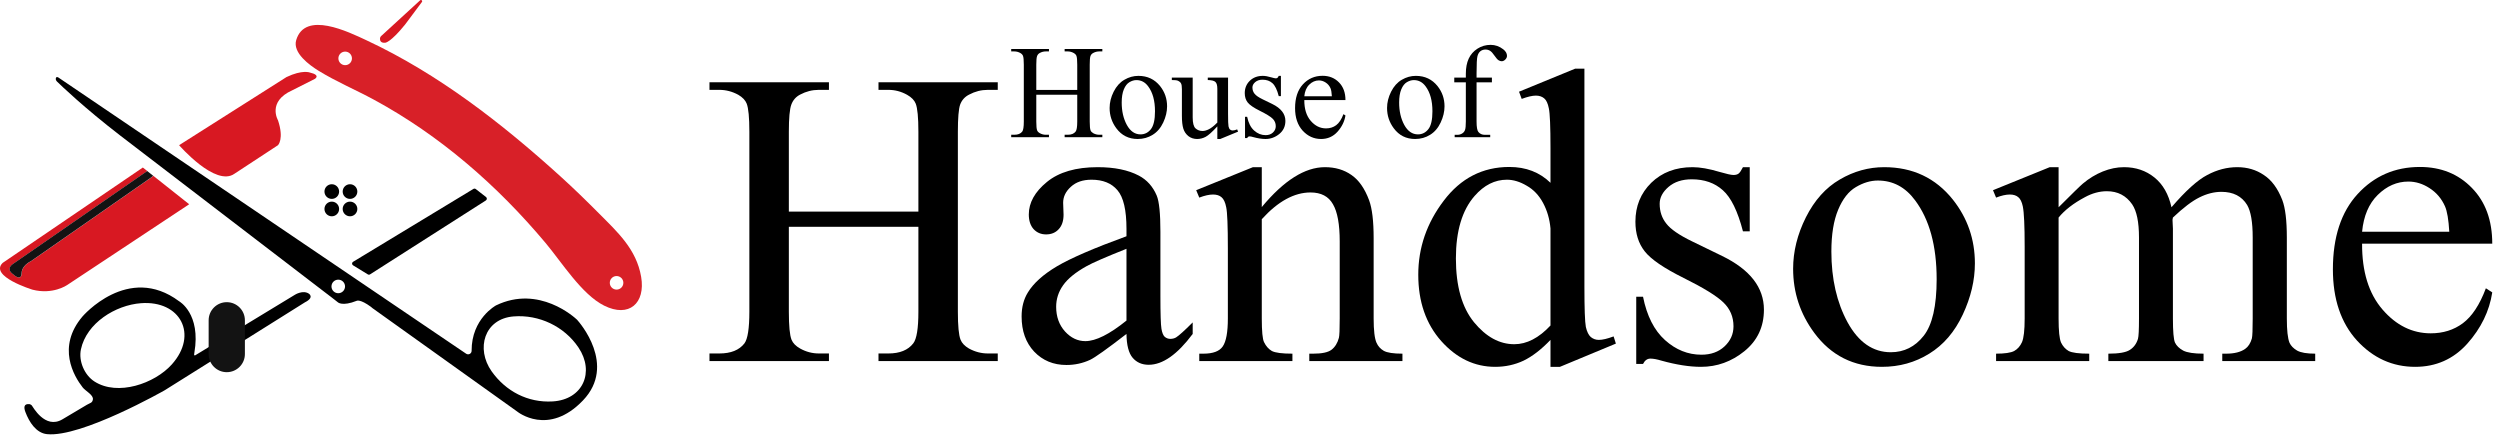
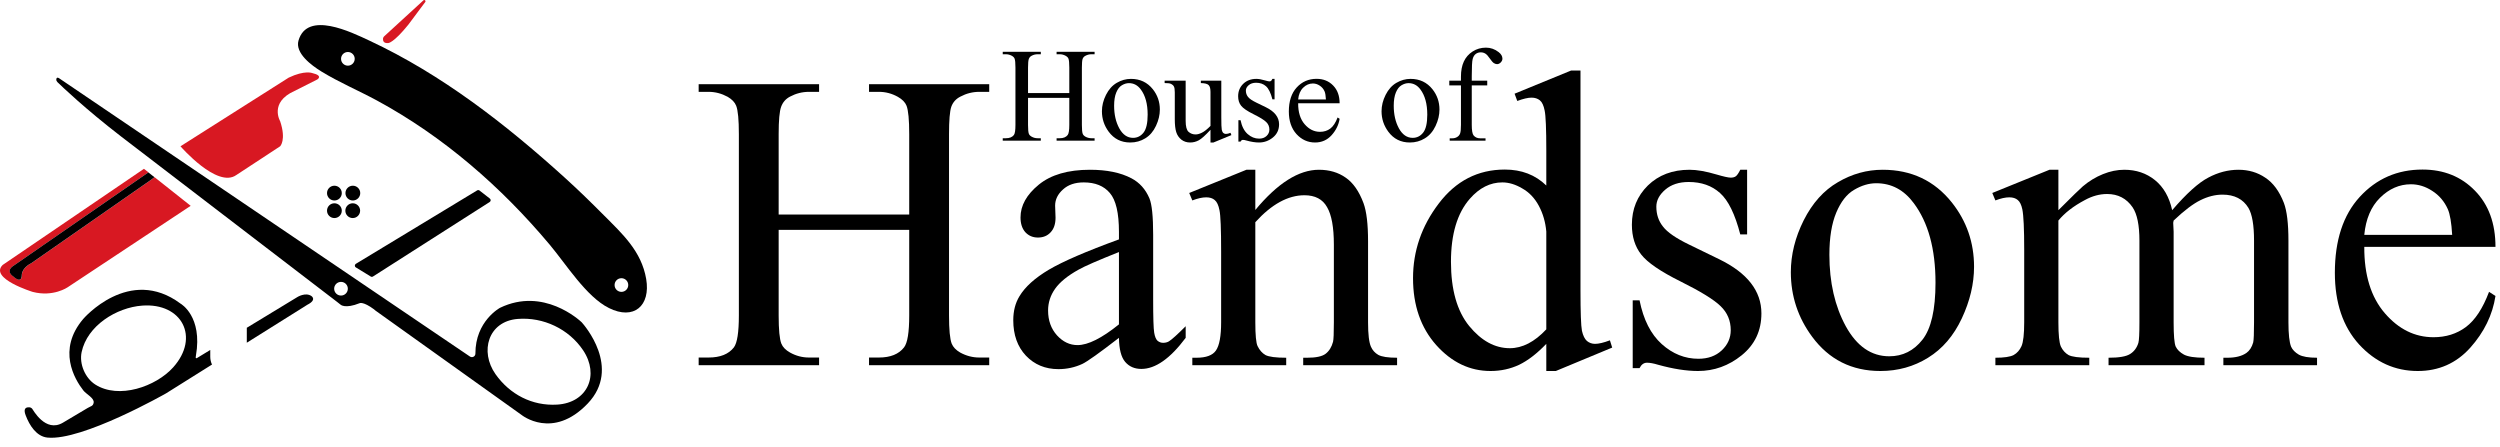
- <svg xmlns="http://www.w3.org/2000/svg" width="312" height="55" viewBox="0 0 312 55" fill="none">
-   <path d="M23.61 25.491L8.374 35.577C8.374 35.577 6.593 36.812 4.054 36.151C4.054 36.151 -1.377 34.484 0.333 32.809L17.826 20.906L18.383 21.348L1.652 32.928C1.652 32.928 0.612 33.528 1.688 34.263C1.688 34.263 2.681 35.221 2.708 34.066C2.708 34.066 2.669 33.199 3.868 32.599L18.763 22.231L19.137 21.946L23.61 25.491Z" fill="#D81822" />
-   <path d="M22.352 18.119C22.352 18.119 26.901 23.373 29.264 21.68L34.695 18.119C34.695 18.119 35.471 17.343 34.695 15.015C34.695 15.015 33.32 12.687 36.459 11.277L39.289 9.848C39.289 9.848 40.079 9.384 38.68 9.055C38.68 9.055 37.746 8.667 35.753 9.619L22.352 18.119Z" fill="#D81822" />
-   <path d="M47.579 4.487C47.483 4.575 47.426 4.698 47.422 4.828C47.416 5.064 47.509 5.389 48.085 5.332C48.085 5.332 48.734 5.318 50.562 3.054L52.656 0.248C52.768 0.098 52.566 -0.084 52.428 0.042L47.579 4.487Z" fill="#D81822" />
-   <path d="M80.015 34.547C79.426 31.099 77.07 28.966 74.747 26.629C73.166 25.039 71.571 23.485 69.906 21.977C62.646 15.405 54.705 9.216 45.74 5.03C43.492 3.981 38.066 1.303 36.965 5.008C36.496 6.589 38.611 8.126 39.783 8.846C41.988 10.201 44.411 11.22 46.675 12.447C54.91 16.91 62.065 23.14 68.085 30.32C70.106 32.73 72.597 36.739 75.387 38.137C78.501 39.697 80.579 37.85 80.015 34.547ZM43.076 8.133C42.609 8.133 42.23 7.754 42.23 7.286C42.23 6.818 42.609 6.44 43.076 6.44C43.544 6.44 43.923 6.818 43.923 7.286C43.923 7.754 43.544 8.133 43.076 8.133ZM76.948 36.143C76.48 36.143 76.102 35.763 76.102 35.296C76.102 34.828 76.48 34.449 76.948 34.449C77.415 34.449 77.795 34.828 77.795 35.296C77.795 35.763 77.415 36.143 76.948 36.143Z" fill="#D82028" />
-   <path d="M72.035 39.924C72.028 39.916 72.02 39.908 72.013 39.9C71.754 39.654 67.277 35.511 61.903 38.113C61.903 38.113 58.841 39.752 58.857 43.783C58.859 44.133 58.466 44.34 58.176 44.144L7.309 9.688C7.309 9.688 7.019 9.479 6.968 9.78C6.968 9.78 6.963 9.799 6.961 9.835C6.956 9.956 7.006 10.073 7.092 10.157C7.651 10.703 10.498 13.438 14.962 16.882L41.695 37.355L42.165 37.725C42.165 37.725 42.705 38.266 44.528 37.537C44.528 37.537 44.95 37.306 46.292 38.293C46.359 38.342 46.416 38.407 46.484 38.456L64.565 51.374C64.565 51.374 68.427 54.512 72.765 49.963C76.985 45.537 72.294 40.211 72.035 39.924ZM42.214 36.594C41.747 36.594 41.368 36.215 41.368 35.748C41.368 35.28 41.747 34.901 42.214 34.901C42.682 34.901 43.061 35.28 43.061 35.748C43.061 36.215 42.682 36.594 42.214 36.594ZM68.98 50.097C65.875 50.285 63.111 48.825 61.351 46.335C59.361 43.517 60.436 39.779 64.098 39.489C67.265 39.238 70.419 40.726 72.192 43.367C74.248 46.429 72.751 49.869 68.98 50.097Z" fill="black" />
-   <path d="M44.06 33.112L45.909 34.245C45.993 34.297 46.099 34.296 46.181 34.243L60.64 25.012C60.789 24.916 60.799 24.701 60.659 24.593L59.376 23.593C59.291 23.528 59.176 23.521 59.085 23.576L44.061 32.674C43.897 32.773 43.896 33.012 44.06 33.112Z" fill="black" />
-   <path d="M38.54 36.645C37.808 36.16 36.82 36.778 36.82 36.778L24.36 44.345C24.344 44.355 24.326 44.359 24.307 44.358C24.256 44.354 24.218 44.308 24.225 44.257L24.256 44.025C25.103 39.132 22.352 37.597 22.352 37.597C15.977 32.836 10.29 39.502 10.29 39.502C7.067 43.3 9.204 46.924 10.322 48.355C10.669 48.8 11.679 49.289 11.594 49.848C11.524 50.299 11.246 50.28 10.853 50.513L7.778 52.339C5.6 53.618 4.079 50.712 3.964 50.593C3.85 50.474 3.692 50.438 3.692 50.438C2.969 50.358 2.951 50.839 3.17 51.42C3.647 52.688 4.513 54.04 5.861 54.181C10.155 54.628 20.553 48.706 20.553 48.706L38.049 37.735C39.295 37.107 38.54 36.645 38.54 36.645ZM21.442 45.481C19.294 47.879 14.684 49.471 11.785 47.609C10.533 46.805 9.789 45.056 10.099 43.599C10.796 40.322 14.405 38.078 17.595 37.839C22.529 37.469 24.774 41.762 21.442 45.481Z" fill="black" />
-   <path d="M19.124 21.942L18.75 22.227L3.856 32.595C2.657 33.195 2.695 34.062 2.695 34.062C2.668 35.217 1.675 34.259 1.675 34.259C0.599 33.524 1.64 32.924 1.64 32.924L18.37 21.344L19.124 21.942Z" fill="#131313" />
-   <path d="M42.322 23.907C42.322 24.413 41.913 24.822 41.407 24.822C40.902 24.822 40.492 24.413 40.492 23.907C40.492 23.402 40.902 22.992 41.407 22.992C41.913 22.992 42.322 23.402 42.322 23.907Z" fill="black" />
-   <path d="M42.322 26.079C42.322 26.585 41.913 26.994 41.407 26.994C40.902 26.994 40.492 26.585 40.492 26.079C40.492 25.574 40.902 25.164 41.407 25.164C41.913 25.164 42.322 25.574 42.322 26.079Z" fill="black" />
-   <path d="M44.596 23.907C44.596 24.413 44.186 24.822 43.681 24.822C43.175 24.822 42.766 24.413 42.766 23.907C42.766 23.402 43.175 22.992 43.681 22.992C44.186 22.992 44.596 23.402 44.596 23.907Z" fill="black" />
-   <path d="M44.596 26.079C44.596 26.585 44.186 26.994 43.681 26.994C43.175 26.994 42.766 26.585 42.766 26.079C42.766 25.574 43.175 25.164 43.681 25.164C44.186 25.164 44.596 25.574 44.596 26.079Z" fill="black" />
-   <path d="M26.039 39.973C26.039 38.724 27.052 37.711 28.301 37.711C29.55 37.711 30.563 38.724 30.563 39.973V44.186C30.563 45.435 29.55 46.448 28.301 46.448C27.052 46.448 26.039 45.435 26.039 44.186V39.973Z" fill="#131313" />
-   <path d="M98.448 26.406H114.615V16.449C114.615 14.669 114.504 13.498 114.281 12.933C114.11 12.505 113.751 12.137 113.203 11.829C112.468 11.419 111.689 11.214 110.868 11.214H109.636V10.264H124.52V11.214H123.289C122.467 11.214 121.689 11.41 120.953 11.804C120.406 12.078 120.03 12.497 119.824 13.061C119.636 13.609 119.542 14.738 119.542 16.449V38.903C119.542 40.665 119.653 41.829 119.876 42.393C120.047 42.821 120.397 43.189 120.928 43.497C121.681 43.907 122.467 44.113 123.289 44.113H124.52V45.062H109.636V44.113H110.868C112.288 44.113 113.323 43.694 113.973 42.855C114.401 42.308 114.615 40.99 114.615 38.903V28.305H98.448V38.903C98.448 40.665 98.559 41.829 98.781 42.393C98.952 42.821 99.312 43.189 99.859 43.497C100.595 43.907 101.373 44.113 102.194 44.113H103.452V45.062H88.542V44.113H89.774C91.211 44.113 92.254 43.694 92.905 42.855C93.315 42.308 93.52 40.99 93.52 38.903V16.449C93.52 14.669 93.409 13.498 93.187 12.933C93.016 12.505 92.665 12.137 92.135 11.829C91.382 11.419 90.595 11.214 89.774 11.214H88.542V10.264H103.452V11.214H102.194C101.373 11.214 100.595 11.41 99.859 11.804C99.329 12.078 98.961 12.497 98.756 13.061C98.55 13.609 98.448 14.738 98.448 16.449V26.406Z" fill="black" />
-   <path d="M140.585 41.675C138.173 43.539 136.659 44.617 136.043 44.908C135.119 45.336 134.135 45.55 133.092 45.55C131.466 45.55 130.123 44.994 129.063 43.882C128.019 42.77 127.497 41.307 127.497 39.493C127.497 38.347 127.754 37.355 128.267 36.517C128.969 35.353 130.183 34.258 131.911 33.232C133.656 32.205 136.548 30.956 140.585 29.485V28.561C140.585 26.218 140.209 24.609 139.456 23.737C138.72 22.864 137.642 22.428 136.222 22.428C135.145 22.428 134.289 22.719 133.656 23.3C133.006 23.882 132.681 24.549 132.681 25.302L132.732 26.791C132.732 27.578 132.527 28.185 132.117 28.613C131.723 29.04 131.201 29.254 130.551 29.254C129.918 29.254 129.396 29.032 128.986 28.587C128.592 28.142 128.395 27.535 128.395 26.765C128.395 25.294 129.148 23.942 130.654 22.71C132.159 21.479 134.272 20.863 136.992 20.863C139.08 20.863 140.79 21.213 142.125 21.915C143.134 22.445 143.878 23.275 144.357 24.404C144.665 25.14 144.819 26.645 144.819 28.921V36.901C144.819 39.143 144.862 40.52 144.948 41.033C145.033 41.529 145.17 41.863 145.358 42.034C145.564 42.205 145.794 42.291 146.051 42.291C146.325 42.291 146.564 42.231 146.77 42.111C147.129 41.889 147.822 41.264 148.848 40.238V41.675C146.932 44.241 145.102 45.524 143.357 45.524C142.518 45.524 141.851 45.233 141.355 44.651C140.859 44.07 140.602 43.078 140.585 41.675ZM140.585 40.007V31.05C138.002 32.077 136.334 32.804 135.581 33.232C134.229 33.985 133.263 34.772 132.681 35.593C132.099 36.414 131.809 37.312 131.809 38.287C131.809 39.519 132.176 40.546 132.912 41.367C133.648 42.171 134.495 42.573 135.453 42.573C136.753 42.573 138.464 41.718 140.585 40.007Z" fill="black" />
-   <path d="M157.471 25.841C160.225 22.522 162.851 20.863 165.349 20.863C166.632 20.863 167.736 21.188 168.66 21.838C169.583 22.471 170.319 23.523 170.866 24.994C171.243 26.021 171.431 27.595 171.431 29.716V39.75C171.431 41.238 171.551 42.248 171.79 42.778C171.979 43.206 172.278 43.539 172.688 43.779C173.116 44.019 173.895 44.138 175.024 44.138V45.062H163.399V44.138H163.886C164.981 44.138 165.743 43.976 166.17 43.651C166.615 43.309 166.923 42.812 167.094 42.162C167.163 41.906 167.197 41.102 167.197 39.75V30.127C167.197 27.988 166.914 26.44 166.35 25.482C165.802 24.507 164.87 24.019 163.553 24.019C161.517 24.019 159.49 25.131 157.471 27.355V39.75C157.471 41.341 157.565 42.325 157.753 42.701C157.993 43.197 158.318 43.565 158.728 43.805C159.156 44.027 160.011 44.138 161.294 44.138V45.062H149.669V44.138H150.183C151.38 44.138 152.184 43.839 152.595 43.24C153.023 42.624 153.237 41.461 153.237 39.75V31.025C153.237 28.202 153.168 26.483 153.031 25.867C152.911 25.251 152.715 24.832 152.441 24.609C152.184 24.387 151.834 24.276 151.389 24.276C150.91 24.276 150.337 24.404 149.669 24.661L149.285 23.737L156.367 20.863H157.471V25.841Z" fill="black" />
-   <path d="M193.501 42.419C192.354 43.617 191.234 44.48 190.139 45.011C189.044 45.524 187.863 45.781 186.597 45.781C184.031 45.781 181.79 44.711 179.874 42.573C177.958 40.417 177 37.654 177 34.284C177 30.914 178.06 27.834 180.182 25.046C182.303 22.24 185.032 20.837 188.368 20.837C190.438 20.837 192.149 21.496 193.501 22.813V18.476C193.501 15.79 193.432 14.139 193.295 13.523C193.176 12.907 192.979 12.488 192.705 12.266C192.431 12.043 192.089 11.932 191.679 11.932C191.234 11.932 190.644 12.069 189.908 12.343L189.574 11.445L196.58 8.57H197.735V35.747C197.735 38.501 197.795 40.186 197.914 40.802C198.051 41.401 198.257 41.82 198.53 42.06C198.821 42.299 199.155 42.419 199.531 42.419C199.993 42.419 200.609 42.273 201.379 41.983L201.661 42.881L194.681 45.781H193.501V42.419ZM193.501 40.623V28.51C193.398 27.347 193.09 26.286 192.577 25.328C192.063 24.37 191.379 23.651 190.524 23.172C189.685 22.676 188.864 22.428 188.06 22.428C186.555 22.428 185.212 23.104 184.031 24.455C182.474 26.235 181.696 28.835 181.696 32.257C181.696 35.712 182.449 38.364 183.954 40.212C185.46 42.042 187.136 42.958 188.984 42.958C190.541 42.958 192.046 42.179 193.501 40.623Z" fill="black" />
-   <path d="M218.367 20.863V28.869H217.52C216.87 26.354 216.032 24.643 215.006 23.737C213.996 22.83 212.704 22.377 211.131 22.377C209.933 22.377 208.966 22.693 208.231 23.326C207.495 23.959 207.127 24.661 207.127 25.43C207.127 26.389 207.401 27.21 207.948 27.894C208.479 28.596 209.557 29.34 211.182 30.127L214.929 31.949C218.401 33.642 220.138 35.875 220.138 38.647C220.138 40.785 219.325 42.513 217.7 43.83C216.092 45.13 214.287 45.781 212.285 45.781C210.848 45.781 209.206 45.524 207.358 45.011C206.794 44.84 206.332 44.754 205.972 44.754C205.579 44.754 205.271 44.977 205.049 45.421H204.202V37.03H205.049C205.528 39.425 206.443 41.23 207.794 42.445C209.146 43.659 210.66 44.267 212.337 44.267C213.517 44.267 214.475 43.924 215.211 43.24C215.964 42.539 216.34 41.7 216.34 40.725C216.34 39.545 215.921 38.553 215.083 37.748C214.261 36.944 212.61 35.926 210.13 34.695C207.649 33.463 206.024 32.351 205.254 31.358C204.484 30.383 204.099 29.151 204.099 27.663C204.099 25.73 204.758 24.113 206.075 22.813C207.41 21.513 209.129 20.863 211.233 20.863C212.157 20.863 213.278 21.059 214.595 21.453C215.467 21.709 216.049 21.838 216.34 21.838C216.614 21.838 216.828 21.778 216.982 21.658C217.135 21.538 217.315 21.273 217.52 20.863H218.367Z" fill="black" />
-   <path d="M235.15 20.863C238.709 20.863 241.566 22.214 243.722 24.917C245.552 27.227 246.467 29.879 246.467 32.873C246.467 34.977 245.963 37.107 244.953 39.262C243.944 41.418 242.55 43.043 240.77 44.138C239.008 45.233 237.041 45.781 234.868 45.781C231.327 45.781 228.512 44.369 226.425 41.546C224.663 39.168 223.782 36.499 223.782 33.54C223.782 31.384 224.312 29.246 225.373 27.124C226.451 24.986 227.862 23.412 229.607 22.402C231.352 21.376 233.2 20.863 235.15 20.863ZM234.355 22.531C233.448 22.531 232.533 22.804 231.609 23.352C230.702 23.882 229.967 24.823 229.402 26.175C228.837 27.526 228.555 29.263 228.555 31.384C228.555 34.806 229.231 37.757 230.583 40.238C231.951 42.718 233.748 43.959 235.972 43.959C237.631 43.959 239 43.274 240.078 41.906C241.155 40.537 241.694 38.185 241.694 34.849C241.694 30.674 240.796 27.389 239 24.994C237.785 23.352 236.237 22.531 234.355 22.531Z" fill="black" />
-   <path d="M256.912 25.867C258.623 24.156 259.632 23.172 259.94 22.916C260.71 22.265 261.54 21.761 262.429 21.401C263.319 21.042 264.2 20.863 265.073 20.863C266.544 20.863 267.81 21.29 268.871 22.146C269.931 23.001 270.641 24.241 271.001 25.867C272.763 23.814 274.251 22.471 275.466 21.838C276.68 21.188 277.929 20.863 279.212 20.863C280.461 20.863 281.565 21.188 282.523 21.838C283.498 22.471 284.268 23.514 284.832 24.969C285.209 25.961 285.397 27.518 285.397 29.639V39.75C285.397 41.221 285.508 42.231 285.731 42.778C285.902 43.154 286.218 43.48 286.68 43.753C287.142 44.01 287.895 44.138 288.938 44.138V45.062H277.339V44.138H277.827C278.836 44.138 279.623 43.941 280.188 43.548C280.581 43.274 280.863 42.838 281.034 42.239C281.103 41.948 281.137 41.119 281.137 39.75V29.639C281.137 27.723 280.906 26.371 280.444 25.584C279.777 24.489 278.708 23.942 277.236 23.942C276.33 23.942 275.414 24.173 274.491 24.635C273.584 25.08 272.48 25.918 271.18 27.15L271.129 27.432L271.18 28.536V39.75C271.18 41.358 271.266 42.359 271.437 42.752C271.625 43.146 271.967 43.48 272.463 43.753C272.959 44.01 273.806 44.138 275.004 44.138V45.062H263.122V44.138C264.422 44.138 265.312 43.984 265.791 43.676C266.287 43.368 266.629 42.907 266.818 42.291C266.903 42 266.946 41.153 266.946 39.75V29.639C266.946 27.723 266.664 26.346 266.099 25.508C265.346 24.413 264.294 23.865 262.943 23.865C262.019 23.865 261.103 24.113 260.197 24.609C258.777 25.362 257.682 26.209 256.912 27.15V39.75C256.912 41.29 257.015 42.291 257.22 42.752C257.442 43.214 257.759 43.565 258.169 43.805C258.597 44.027 259.453 44.138 260.736 44.138V45.062H249.111V44.138C250.188 44.138 250.941 44.027 251.369 43.805C251.797 43.565 252.122 43.197 252.344 42.701C252.566 42.188 252.678 41.204 252.678 39.75V30.768C252.678 28.185 252.601 26.517 252.447 25.764C252.327 25.2 252.139 24.815 251.882 24.609C251.626 24.387 251.275 24.276 250.83 24.276C250.351 24.276 249.778 24.404 249.111 24.661L248.726 23.737L255.808 20.863H256.912V25.867Z" fill="black" />
-   <path d="M294.789 30.409C294.772 33.899 295.619 36.636 297.33 38.621C299.041 40.605 301.051 41.598 303.361 41.598C304.9 41.598 306.235 41.179 307.364 40.34C308.51 39.485 309.468 38.031 310.238 35.978L311.034 36.491C310.674 38.835 309.631 40.973 307.903 42.907C306.175 44.823 304.011 45.781 301.41 45.781C298.587 45.781 296.167 44.686 294.148 42.496C292.146 40.289 291.145 37.329 291.145 33.617C291.145 29.596 292.172 26.465 294.225 24.224C296.295 21.966 298.887 20.837 302 20.837C304.635 20.837 306.799 21.709 308.493 23.454C310.187 25.182 311.034 27.501 311.034 30.409H294.789ZM294.789 28.921H305.67C305.585 27.415 305.405 26.354 305.131 25.738C304.704 24.78 304.062 24.028 303.207 23.48C302.368 22.933 301.487 22.659 300.563 22.659C299.143 22.659 297.869 23.215 296.74 24.327C295.628 25.422 294.978 26.953 294.789 28.921Z" fill="black" />
-   <path d="M129.329 11.221H134.44V8.073C134.44 7.511 134.405 7.14 134.335 6.962C134.281 6.827 134.167 6.71 133.994 6.613C133.761 6.483 133.515 6.418 133.256 6.418H132.866V6.118H137.572V6.418H137.182C136.923 6.418 136.677 6.48 136.444 6.605C136.271 6.691 136.152 6.824 136.087 7.002C136.028 7.175 135.998 7.532 135.998 8.073V15.172C135.998 15.729 136.033 16.096 136.103 16.275C136.157 16.41 136.268 16.526 136.436 16.624C136.674 16.753 136.923 16.818 137.182 16.818H137.572V17.119H132.866V16.818H133.256C133.705 16.818 134.032 16.686 134.237 16.421C134.373 16.248 134.44 15.831 134.44 15.172V11.821H129.329V15.172C129.329 15.729 129.364 16.096 129.435 16.275C129.489 16.41 129.602 16.526 129.776 16.624C130.008 16.753 130.254 16.818 130.514 16.818H130.911V17.119H126.198V16.818H126.587C127.042 16.818 127.372 16.686 127.577 16.421C127.707 16.248 127.772 15.831 127.772 15.172V8.073C127.772 7.511 127.737 7.14 127.666 6.962C127.612 6.827 127.501 6.71 127.334 6.613C127.096 6.483 126.847 6.418 126.587 6.418H126.198V6.118H130.911V6.418H130.514C130.254 6.418 130.008 6.48 129.776 6.605C129.608 6.691 129.492 6.824 129.427 7.002C129.362 7.175 129.329 7.532 129.329 8.073V11.221Z" fill="black" />
-   <path d="M142.074 9.468C143.199 9.468 144.102 9.896 144.784 10.75C145.362 11.48 145.652 12.319 145.652 13.265C145.652 13.93 145.492 14.604 145.173 15.285C144.854 15.967 144.413 16.48 143.851 16.826C143.294 17.173 142.672 17.346 141.985 17.346C140.865 17.346 139.976 16.9 139.316 16.007C138.759 15.255 138.48 14.412 138.48 13.476C138.48 12.795 138.648 12.119 138.983 11.448C139.324 10.772 139.77 10.274 140.322 9.955C140.873 9.631 141.458 9.468 142.074 9.468ZM141.823 9.996C141.536 9.996 141.247 10.082 140.955 10.255C140.668 10.423 140.435 10.72 140.257 11.148C140.078 11.575 139.989 12.124 139.989 12.795C139.989 13.876 140.203 14.809 140.63 15.593C141.063 16.378 141.631 16.77 142.334 16.77C142.858 16.77 143.291 16.553 143.632 16.121C143.972 15.688 144.143 14.944 144.143 13.89C144.143 12.57 143.859 11.532 143.291 10.775C142.907 10.255 142.418 9.996 141.823 9.996Z" fill="black" />
-   <path d="M153.261 9.688V14.19C153.261 15.05 153.28 15.577 153.318 15.772C153.361 15.961 153.426 16.094 153.513 16.169C153.605 16.245 153.71 16.283 153.829 16.283C153.997 16.283 154.186 16.237 154.397 16.145L154.511 16.429L152.288 17.346H151.923V15.772C151.285 16.464 150.798 16.9 150.462 17.078C150.127 17.256 149.773 17.346 149.4 17.346C148.983 17.346 148.621 17.227 148.313 16.989C148.01 16.745 147.799 16.434 147.68 16.056C147.561 15.677 147.501 15.142 147.501 14.45V11.132C147.501 10.78 147.464 10.537 147.388 10.401C147.312 10.266 147.199 10.164 147.047 10.093C146.901 10.017 146.633 9.982 146.244 9.988V9.688H148.848V14.661C148.848 15.353 148.967 15.807 149.205 16.023C149.448 16.24 149.74 16.348 150.081 16.348C150.314 16.348 150.576 16.275 150.868 16.129C151.166 15.983 151.517 15.704 151.923 15.293V11.083C151.923 10.661 151.844 10.377 151.687 10.231C151.536 10.08 151.217 9.998 150.73 9.988V9.688H153.261Z" fill="black" />
-   <path d="M159.857 9.468V12H159.589C159.384 11.205 159.119 10.664 158.794 10.377C158.475 10.09 158.067 9.947 157.569 9.947C157.19 9.947 156.885 10.047 156.652 10.247C156.42 10.447 156.303 10.669 156.303 10.912C156.303 11.215 156.39 11.475 156.563 11.691C156.731 11.913 157.071 12.148 157.585 12.397L158.77 12.973C159.868 13.508 160.417 14.214 160.417 15.091C160.417 15.767 160.16 16.313 159.646 16.729C159.137 17.14 158.567 17.346 157.934 17.346C157.48 17.346 156.961 17.265 156.376 17.102C156.198 17.048 156.052 17.021 155.938 17.021C155.814 17.021 155.717 17.092 155.646 17.232H155.379V14.579H155.646C155.798 15.336 156.087 15.907 156.514 16.291C156.942 16.675 157.42 16.867 157.95 16.867C158.324 16.867 158.626 16.759 158.859 16.543C159.097 16.321 159.216 16.056 159.216 15.748C159.216 15.374 159.083 15.061 158.818 14.806C158.559 14.552 158.037 14.23 157.253 13.841C156.468 13.452 155.955 13.1 155.711 12.787C155.468 12.478 155.346 12.089 155.346 11.618C155.346 11.007 155.554 10.496 155.971 10.085C156.393 9.674 156.936 9.468 157.601 9.468C157.894 9.468 158.248 9.531 158.664 9.655C158.94 9.736 159.124 9.777 159.216 9.777C159.302 9.777 159.37 9.758 159.419 9.72C159.467 9.682 159.524 9.598 159.589 9.468H159.857Z" fill="black" />
-   <path d="M162.777 12.486C162.772 13.59 163.04 14.455 163.58 15.082C164.121 15.71 164.757 16.023 165.487 16.023C165.974 16.023 166.395 15.891 166.752 15.626C167.115 15.355 167.418 14.896 167.661 14.247L167.913 14.409C167.799 15.15 167.469 15.826 166.923 16.437C166.377 17.043 165.692 17.346 164.87 17.346C163.978 17.346 163.213 17 162.574 16.307C161.942 15.61 161.625 14.674 161.625 13.5C161.625 12.229 161.95 11.24 162.599 10.531C163.253 9.817 164.073 9.46 165.057 9.46C165.89 9.46 166.574 9.736 167.109 10.288C167.645 10.834 167.913 11.567 167.913 12.486H162.777ZM162.777 12.016H166.217C166.19 11.54 166.133 11.205 166.047 11.01C165.911 10.707 165.709 10.469 165.438 10.296C165.173 10.123 164.895 10.036 164.603 10.036C164.154 10.036 163.751 10.212 163.394 10.564C163.042 10.91 162.837 11.394 162.777 12.016Z" fill="black" />
-   <path d="M176.698 9.468C177.823 9.468 178.727 9.896 179.408 10.75C179.987 11.48 180.276 12.319 180.276 13.265C180.276 13.93 180.116 14.604 179.797 15.285C179.478 15.967 179.037 16.48 178.475 16.826C177.918 17.173 177.296 17.346 176.609 17.346C175.49 17.346 174.6 16.9 173.94 16.007C173.383 15.255 173.105 14.412 173.105 13.476C173.105 12.795 173.272 12.119 173.607 11.448C173.948 10.772 174.394 10.274 174.946 9.955C175.498 9.631 176.082 9.468 176.698 9.468ZM176.447 9.996C176.16 9.996 175.871 10.082 175.579 10.255C175.292 10.423 175.06 10.72 174.881 11.148C174.703 11.575 174.613 12.124 174.613 12.795C174.613 13.876 174.827 14.809 175.254 15.593C175.687 16.378 176.255 16.77 176.958 16.77C177.483 16.77 177.915 16.553 178.256 16.121C178.597 15.688 178.767 14.944 178.767 13.89C178.767 12.57 178.483 11.532 177.915 10.775C177.531 10.255 177.042 9.996 176.447 9.996Z" fill="black" />
-   <path d="M184.275 10.272V15.155C184.275 15.848 184.351 16.286 184.503 16.47C184.703 16.708 184.97 16.826 185.306 16.826H185.979V17.119H181.542V16.826H181.874C182.09 16.826 182.288 16.773 182.466 16.664C182.645 16.556 182.767 16.41 182.831 16.226C182.902 16.042 182.937 15.685 182.937 15.155V10.272H181.493V9.688H182.937V9.201C182.937 8.46 183.056 7.832 183.294 7.319C183.532 6.805 183.894 6.391 184.381 6.077C184.873 5.758 185.425 5.599 186.036 5.599C186.604 5.599 187.126 5.783 187.602 6.15C187.915 6.394 188.072 6.667 188.072 6.97C188.072 7.132 188.002 7.286 187.861 7.432C187.721 7.573 187.569 7.643 187.407 7.643C187.283 7.643 187.15 7.6 187.009 7.513C186.874 7.421 186.707 7.229 186.506 6.937C186.306 6.64 186.122 6.44 185.955 6.337C185.787 6.234 185.601 6.183 185.395 6.183C185.146 6.183 184.935 6.251 184.762 6.386C184.589 6.516 184.465 6.721 184.389 7.002C184.313 7.278 184.275 7.995 184.275 9.152V9.688H186.19V10.272H184.275Z" fill="black" />
+ <svg xmlns="http://www.w3.org/2000/svg" width="179" height="32" viewBox="0 0 179 32" fill="none">
+   <path d="M13.652 14.737L4.842 20.57C4.842 20.57 3.812 21.283 2.344 20.901C2.344 20.901 -0.796 19.937 0.193 18.969L10.307 12.086L10.63 12.341L0.955 19.038C0.955 19.038 0.354 19.384 0.976 19.809C0.976 19.809 1.55 20.363 1.566 19.695C1.566 19.695 1.544 19.194 2.237 18.848L10.849 12.852L11.066 12.687L13.652 14.737Z" fill="#D81822" />
+   <path d="M12.922 10.474C12.922 10.474 15.553 13.512 16.919 12.533L20.059 10.474C20.059 10.474 20.508 10.025 20.059 8.679C20.059 8.679 19.264 7.333 21.079 6.517L22.715 5.692C22.715 5.692 23.173 5.423 22.364 5.233C22.364 5.233 21.823 5.008 20.671 5.559L12.922 10.474Z" fill="#D81822" />
+   <path d="M27.513 2.595C27.457 2.645 27.424 2.716 27.422 2.792C27.418 2.928 27.472 3.116 27.805 3.083C27.805 3.083 28.18 3.075 29.237 1.766L30.448 0.144C30.513 0.057 30.396 -0.049 30.317 0.025L27.513 2.595Z" fill="#D81822" />
+   <path d="M46.267 19.975C45.927 17.982 44.565 16.748 43.221 15.397C42.307 14.477 41.385 13.579 40.422 12.707C36.224 8.906 31.632 5.328 26.448 2.908C25.149 2.301 22.011 0.752 21.375 2.894C21.103 3.809 22.326 4.697 23.004 5.114C24.279 5.897 25.68 6.487 26.989 7.196C31.751 9.777 35.888 13.379 39.369 17.531C40.537 18.924 41.978 21.243 43.591 22.051C45.392 22.953 46.593 21.885 46.267 19.975ZM24.908 4.702C24.638 4.702 24.419 4.482 24.419 4.212C24.419 3.942 24.638 3.723 24.908 3.723C25.178 3.723 25.398 3.942 25.398 4.212C25.398 4.482 25.178 4.702 24.908 4.702ZM44.494 20.898C44.223 20.898 44.004 20.678 44.004 20.408C44.004 20.138 44.223 19.919 44.494 19.919C44.764 19.919 44.983 20.138 44.983 20.408C44.983 20.678 44.764 20.898 44.494 20.898Z" fill="black" />
+   <path d="M41.659 23.087C41.655 23.082 41.651 23.078 41.646 23.073C41.496 22.931 38.908 20.535 35.8 22.04C35.8 22.04 34.03 22.988 34.039 25.319C34.04 25.521 33.813 25.64 33.646 25.527L4.232 5.603C4.232 5.603 4.065 5.482 4.035 5.657C4.035 5.657 4.032 5.667 4.031 5.688C4.028 5.758 4.057 5.826 4.107 5.875C4.43 6.19 6.077 7.772 8.658 9.763L24.115 21.601L24.387 21.815C24.387 21.815 24.7 22.128 25.753 21.707C25.753 21.707 25.998 21.573 26.774 22.144C26.812 22.172 26.845 22.21 26.884 22.238L37.34 29.707C37.34 29.707 39.573 31.522 42.081 28.892C44.521 26.333 41.809 23.253 41.659 23.087ZM24.416 21.162C24.145 21.162 23.926 20.942 23.926 20.672C23.926 20.402 24.145 20.183 24.416 20.183C24.686 20.183 24.905 20.402 24.905 20.672C24.905 20.942 24.686 21.162 24.416 21.162ZM39.892 28.97C38.097 29.078 36.499 28.234 35.481 26.794C34.33 25.165 34.952 23.003 37.07 22.835C38.901 22.69 40.725 23.551 41.75 25.078C42.938 26.848 42.073 28.837 39.892 28.97Z" fill="black" />
+   <path d="M25.477 19.145L26.546 19.8C26.595 19.83 26.656 19.829 26.704 19.799L35.064 14.461C35.151 14.406 35.156 14.281 35.075 14.219L34.333 13.641C34.284 13.603 34.218 13.599 34.165 13.631L25.478 18.891C25.383 18.949 25.382 19.087 25.477 19.145Z" fill="black" />
+   <path d="M11.059 12.689L10.843 12.854L2.23 18.85C1.537 19.196 1.559 19.698 1.559 19.698C1.544 20.366 0.969 19.811 0.969 19.811C0.347 19.387 0.949 19.04 0.949 19.04L10.623 12.344L11.059 12.689Z" fill="black" />
+   <path d="M24.472 13.826C24.472 14.118 24.235 14.355 23.943 14.355C23.651 14.355 23.414 14.118 23.414 13.826C23.414 13.534 23.651 13.297 23.943 13.297C24.235 13.297 24.472 13.534 24.472 13.826Z" fill="black" />
+   <path d="M24.472 15.084C24.472 15.376 24.235 15.613 23.943 15.613C23.651 15.613 23.414 15.376 23.414 15.084C23.414 14.792 23.651 14.555 23.943 14.555C24.235 14.555 24.472 14.792 24.472 15.084Z" fill="black" />
+   <path d="M25.793 13.826C25.793 14.118 25.556 14.355 25.264 14.355C24.971 14.355 24.734 14.118 24.734 13.826C24.734 13.534 24.971 13.297 25.264 13.297C25.556 13.297 25.793 13.534 25.793 13.826Z" fill="black" />
+   <path d="M25.785 15.084C25.785 15.376 25.548 15.613 25.256 15.613C24.963 15.613 24.727 15.376 24.727 15.084C24.727 14.792 24.963 14.555 25.256 14.555C25.548 14.555 25.785 14.792 25.785 15.084Z" fill="black" />
+   <path fill-rule="evenodd" clip-rule="evenodd" d="M5.954 22.843C5.966 22.829 9.25 18.993 12.929 21.741C12.951 21.754 14.515 22.649 14.029 25.458L14.012 25.592C14.008 25.621 14.029 25.648 14.059 25.65C14.069 25.651 14.081 25.649 14.09 25.644L15.055 25.057V25.549C15.055 25.747 15.1 25.933 15.179 26.102L11.889 28.165C11.889 28.165 5.876 31.589 3.393 31.33C2.613 31.249 2.113 30.468 1.837 29.734C1.71 29.399 1.72 29.12 2.139 29.166C2.139 29.166 2.23 29.187 2.296 29.256C2.362 29.325 3.242 31.005 4.501 30.266L6.279 29.21C6.506 29.075 6.667 29.086 6.707 28.825C6.757 28.502 6.173 28.22 5.972 27.962C5.325 27.134 4.09 25.039 5.954 22.843ZM10.178 21.882C8.333 22.02 6.246 23.317 5.844 25.212C5.665 26.054 6.094 27.065 6.818 27.53C8.495 28.607 11.16 27.686 12.402 26.3C14.328 24.149 13.031 21.668 10.178 21.882Z" fill="black" />
+   <path d="M21.294 21.268C21.294 21.268 21.866 20.91 22.289 21.19C22.297 21.195 22.718 21.461 22.005 21.821L17.671 24.539V23.468L21.294 21.268Z" fill="black" />
+   <path d="M55.752 15.36H65.1V9.603C65.1 8.574 65.036 7.897 64.908 7.57C64.809 7.323 64.601 7.11 64.284 6.932C63.859 6.695 63.409 6.576 62.934 6.576H62.222V6.027H70.828V6.576H70.116C69.641 6.576 69.191 6.69 68.766 6.917C68.449 7.075 68.231 7.318 68.113 7.644C68.004 7.961 67.95 8.614 67.95 9.603V22.587C67.95 23.606 68.014 24.279 68.142 24.605C68.241 24.852 68.444 25.065 68.751 25.243C69.186 25.48 69.641 25.599 70.116 25.599H70.828V26.148H62.222V25.599H62.934C63.755 25.599 64.354 25.357 64.73 24.872C64.977 24.555 65.1 23.794 65.1 22.587V16.459H55.752V22.587C55.752 23.606 55.816 24.279 55.945 24.605C56.044 24.852 56.252 25.065 56.568 25.243C56.994 25.48 57.444 25.599 57.919 25.599H58.646V26.148H50.024V25.599H50.737C51.568 25.599 52.171 25.357 52.547 24.872C52.784 24.555 52.903 23.794 52.903 22.587V9.603C52.903 8.574 52.839 7.897 52.71 7.57C52.611 7.323 52.408 7.11 52.102 6.932C51.666 6.695 51.212 6.576 50.737 6.576H50.024V6.027H58.646V6.576H57.919C57.444 6.576 56.994 6.69 56.568 6.917C56.262 7.075 56.049 7.318 55.93 7.644C55.812 7.961 55.752 8.614 55.752 9.603V15.36Z" fill="black" />
+   <path d="M80.117 24.189C78.722 25.268 77.847 25.891 77.491 26.059C76.957 26.306 76.388 26.43 75.784 26.43C74.845 26.43 74.068 26.109 73.455 25.466C72.851 24.823 72.55 23.977 72.55 22.928C72.55 22.265 72.698 21.692 72.995 21.207C73.4 20.534 74.103 19.901 75.102 19.308C76.111 18.714 77.783 17.992 80.117 17.141V16.607C80.117 15.252 79.9 14.322 79.464 13.817C79.039 13.313 78.416 13.06 77.595 13.06C76.972 13.06 76.477 13.229 76.111 13.565C75.735 13.901 75.547 14.287 75.547 14.722L75.577 15.583C75.577 16.038 75.458 16.389 75.221 16.637C74.993 16.884 74.691 17.008 74.315 17.008C73.949 17.008 73.648 16.879 73.41 16.622C73.183 16.364 73.069 16.013 73.069 15.568C73.069 14.717 73.504 13.936 74.375 13.224C75.245 12.511 76.467 12.155 78.04 12.155C79.247 12.155 80.236 12.358 81.008 12.764C81.591 13.07 82.022 13.55 82.299 14.203C82.477 14.628 82.566 15.499 82.566 16.815V21.43C82.566 22.725 82.59 23.522 82.64 23.819C82.689 24.105 82.769 24.298 82.877 24.397C82.996 24.496 83.13 24.546 83.278 24.546C83.436 24.546 83.575 24.511 83.693 24.442C83.901 24.313 84.302 23.952 84.895 23.358V24.189C83.787 25.673 82.729 26.415 81.72 26.415C81.235 26.415 80.849 26.247 80.562 25.911C80.276 25.574 80.127 25.001 80.117 24.189ZM80.117 23.225V18.046C78.624 18.64 77.659 19.06 77.224 19.308C76.442 19.743 75.883 20.198 75.547 20.673C75.211 21.148 75.043 21.667 75.043 22.231C75.043 22.943 75.255 23.537 75.68 24.011C76.106 24.476 76.596 24.709 77.15 24.709C77.901 24.709 78.891 24.214 80.117 23.225Z" fill="black" />
+   <path d="M89.881 15.034C91.474 13.115 92.992 12.155 94.437 12.155C95.179 12.155 95.817 12.343 96.351 12.719C96.885 13.085 97.31 13.694 97.627 14.544C97.845 15.138 97.953 16.048 97.953 17.275V23.077C97.953 23.937 98.023 24.521 98.161 24.828C98.27 25.075 98.443 25.268 98.68 25.406C98.928 25.545 99.378 25.614 100.031 25.614V26.148H93.309V25.614H93.591C94.224 25.614 94.664 25.52 94.912 25.332C95.169 25.134 95.347 24.847 95.446 24.471C95.485 24.323 95.505 23.858 95.505 23.077V17.512C95.505 16.276 95.342 15.38 95.015 14.826C94.699 14.262 94.16 13.98 93.398 13.98C92.221 13.98 91.049 14.623 89.881 15.909V23.077C89.881 23.997 89.936 24.565 90.044 24.783C90.183 25.07 90.371 25.283 90.608 25.421C90.856 25.55 91.35 25.614 92.092 25.614V26.148H85.37V25.614H85.667C86.359 25.614 86.824 25.441 87.062 25.095C87.309 24.738 87.433 24.066 87.433 23.077V18.031C87.433 16.399 87.393 15.405 87.314 15.049C87.245 14.693 87.131 14.45 86.973 14.322C86.824 14.193 86.622 14.129 86.364 14.129C86.087 14.129 85.756 14.203 85.37 14.351L85.148 13.817L89.243 12.155H89.881V15.034Z" fill="black" />
+   <path d="M110.715 24.62C110.052 25.312 109.404 25.812 108.771 26.119C108.138 26.415 107.455 26.564 106.723 26.564C105.239 26.564 103.943 25.945 102.835 24.709C101.727 23.462 101.173 21.865 101.173 19.916C101.173 17.967 101.787 16.186 103.013 14.574C104.24 12.952 105.818 12.14 107.747 12.14C108.944 12.14 109.933 12.521 110.715 13.283V10.775C110.715 9.222 110.675 8.268 110.596 7.911C110.527 7.555 110.413 7.313 110.255 7.184C110.096 7.056 109.899 6.991 109.661 6.991C109.404 6.991 109.063 7.071 108.637 7.229L108.444 6.709L112.495 5.048H113.163V20.762C113.163 22.354 113.198 23.329 113.267 23.685C113.346 24.031 113.465 24.273 113.623 24.412C113.791 24.55 113.984 24.62 114.202 24.62C114.469 24.62 114.825 24.536 115.27 24.367L115.433 24.887L111.397 26.564H110.715V24.62ZM110.715 23.581V16.577C110.655 15.905 110.477 15.291 110.181 14.737C109.884 14.183 109.488 13.768 108.993 13.491C108.509 13.204 108.034 13.06 107.569 13.06C106.698 13.06 105.922 13.451 105.239 14.233C104.339 15.261 103.889 16.765 103.889 18.744C103.889 20.742 104.324 22.275 105.195 23.344C106.065 24.402 107.035 24.931 108.103 24.931C109.003 24.931 109.874 24.481 110.715 23.581Z" fill="black" />
+   <path d="M125.093 12.155V16.785H124.604C124.228 15.331 123.743 14.341 123.15 13.817C122.566 13.293 121.819 13.031 120.909 13.031C120.216 13.031 119.658 13.214 119.232 13.58C118.807 13.946 118.594 14.351 118.594 14.796C118.594 15.351 118.752 15.825 119.069 16.221C119.376 16.627 119.999 17.057 120.939 17.512L123.105 18.566C125.113 19.545 126.117 20.836 126.117 22.439C126.117 23.675 125.647 24.674 124.708 25.436C123.778 26.188 122.734 26.564 121.577 26.564C120.746 26.564 119.796 26.415 118.728 26.119C118.401 26.02 118.134 25.97 117.926 25.97C117.699 25.97 117.521 26.099 117.392 26.356H116.902V21.504H117.392C117.669 22.889 118.198 23.932 118.98 24.635C119.761 25.337 120.637 25.688 121.606 25.688C122.289 25.688 122.843 25.49 123.268 25.095C123.704 24.689 123.921 24.204 123.921 23.64C123.921 22.958 123.679 22.384 123.194 21.919C122.719 21.454 121.765 20.866 120.33 20.153C118.896 19.441 117.956 18.798 117.511 18.224C117.066 17.66 116.843 16.948 116.843 16.087C116.843 14.97 117.224 14.035 117.986 13.283C118.757 12.531 119.752 12.155 120.968 12.155C121.502 12.155 122.15 12.269 122.912 12.496C123.417 12.645 123.753 12.719 123.921 12.719C124.079 12.719 124.203 12.684 124.292 12.615C124.381 12.546 124.485 12.393 124.604 12.155H125.093Z" fill="black" />
+   <path d="M134.798 12.155C136.856 12.155 138.508 12.937 139.754 14.5C140.813 15.835 141.342 17.369 141.342 19.1C141.342 20.317 141.05 21.548 140.466 22.795C139.883 24.041 139.076 24.981 138.048 25.614C137.029 26.247 135.891 26.564 134.635 26.564C132.587 26.564 130.96 25.747 129.753 24.115C128.734 22.74 128.224 21.197 128.224 19.486C128.224 18.239 128.531 17.003 129.144 15.776C129.768 14.539 130.584 13.629 131.593 13.046C132.602 12.452 133.67 12.155 134.798 12.155ZM134.338 13.12C133.814 13.12 133.284 13.278 132.75 13.595C132.226 13.901 131.801 14.445 131.474 15.227C131.148 16.008 130.984 17.012 130.984 18.239C130.984 20.218 131.375 21.924 132.157 23.358C132.948 24.793 133.987 25.51 135.273 25.51C136.232 25.51 137.024 25.114 137.647 24.323C138.27 23.532 138.582 22.171 138.582 20.242C138.582 17.829 138.063 15.929 137.024 14.544C136.321 13.595 135.426 13.12 134.338 13.12Z" fill="black" />
+   <path d="M147.381 15.049C148.37 14.06 148.954 13.491 149.132 13.342C149.577 12.966 150.057 12.675 150.572 12.467C151.086 12.259 151.595 12.155 152.1 12.155C152.951 12.155 153.683 12.403 154.296 12.897C154.909 13.392 155.32 14.109 155.528 15.049C156.547 13.862 157.407 13.085 158.11 12.719C158.812 12.343 159.534 12.155 160.276 12.155C160.998 12.155 161.636 12.343 162.19 12.719C162.754 13.085 163.199 13.689 163.526 14.529C163.743 15.103 163.852 16.003 163.852 17.23V23.077C163.852 23.927 163.917 24.511 164.045 24.828C164.144 25.045 164.327 25.233 164.594 25.391C164.861 25.54 165.297 25.614 165.9 25.614V26.148H159.193V25.614H159.475C160.058 25.614 160.514 25.5 160.84 25.273C161.067 25.114 161.231 24.862 161.33 24.516C161.369 24.348 161.389 23.868 161.389 23.077V17.23C161.389 16.122 161.255 15.341 160.988 14.886C160.603 14.252 159.984 13.936 159.133 13.936C158.609 13.936 158.08 14.069 157.546 14.336C157.021 14.594 156.383 15.079 155.632 15.791L155.602 15.954L155.632 16.592V23.077C155.632 24.006 155.681 24.585 155.78 24.813C155.889 25.04 156.087 25.233 156.373 25.391C156.66 25.54 157.15 25.614 157.843 25.614V26.148H150.972V25.614C151.724 25.614 152.238 25.525 152.515 25.347C152.802 25.169 153 24.902 153.109 24.546C153.158 24.377 153.183 23.888 153.183 23.077V17.23C153.183 16.122 153.02 15.326 152.693 14.841C152.258 14.208 151.65 13.891 150.868 13.891C150.334 13.891 149.805 14.035 149.281 14.322C148.46 14.757 147.826 15.247 147.381 15.791V23.077C147.381 23.967 147.441 24.546 147.559 24.813C147.688 25.08 147.871 25.283 148.108 25.421C148.356 25.55 148.85 25.614 149.592 25.614V26.148H142.87V25.614C143.493 25.614 143.929 25.55 144.176 25.421C144.423 25.283 144.611 25.07 144.74 24.783C144.869 24.486 144.933 23.917 144.933 23.077V17.883C144.933 16.389 144.888 15.425 144.799 14.989C144.73 14.663 144.621 14.44 144.473 14.322C144.324 14.193 144.122 14.129 143.864 14.129C143.587 14.129 143.256 14.203 142.87 14.351L142.648 13.817L146.743 12.155H147.381V15.049Z" fill="black" />
+   <path d="M169.283 17.675C169.273 19.693 169.763 21.276 170.752 22.424C171.741 23.571 172.904 24.145 174.239 24.145C175.13 24.145 175.901 23.903 176.554 23.418C177.217 22.923 177.771 22.082 178.216 20.895L178.676 21.192C178.468 22.547 177.865 23.784 176.866 24.902C175.867 26.01 174.615 26.564 173.112 26.564C171.479 26.564 170.08 25.93 168.912 24.664C167.755 23.388 167.176 21.677 167.176 19.53C167.176 17.205 167.77 15.395 168.957 14.099C170.154 12.793 171.652 12.14 173.453 12.14C174.976 12.14 176.228 12.645 177.207 13.654C178.186 14.653 178.676 15.993 178.676 17.675H169.283ZM169.283 16.815H175.575C175.525 15.944 175.421 15.331 175.263 14.975C175.016 14.421 174.645 13.985 174.15 13.669C173.666 13.352 173.156 13.194 172.622 13.194C171.801 13.194 171.064 13.515 170.411 14.159C169.768 14.792 169.392 15.677 169.283 16.815Z" fill="black" />
+   <path d="M73.607 6.662H76.562V4.841C76.562 4.516 76.542 4.302 76.501 4.199C76.47 4.121 76.404 4.053 76.304 3.997C76.17 3.922 76.027 3.884 75.877 3.884H75.652V3.711H78.373V3.884H78.148C77.998 3.884 77.855 3.92 77.721 3.992C77.621 4.042 77.552 4.119 77.514 4.222C77.48 4.322 77.463 4.529 77.463 4.841V8.946C77.463 9.268 77.483 9.481 77.524 9.584C77.555 9.662 77.619 9.729 77.716 9.786C77.854 9.861 77.998 9.898 78.148 9.898H78.373V10.072H75.652V9.898H75.877C76.137 9.898 76.326 9.822 76.445 9.668C76.523 9.568 76.562 9.328 76.562 8.946V7.009H73.607V8.946C73.607 9.268 73.627 9.481 73.668 9.584C73.699 9.662 73.765 9.729 73.865 9.786C73.999 9.861 74.142 9.898 74.292 9.898H74.522V10.072H71.796V9.898H72.021C72.284 9.898 72.475 9.822 72.594 9.668C72.669 9.568 72.706 9.328 72.706 8.946V4.841C72.706 4.516 72.686 4.302 72.645 4.199C72.614 4.121 72.55 4.053 72.453 3.997C72.315 3.922 72.171 3.884 72.021 3.884H71.796V3.711H74.522V3.884H74.292C74.142 3.884 73.999 3.92 73.865 3.992C73.768 4.042 73.701 4.119 73.663 4.222C73.626 4.322 73.607 4.529 73.607 4.841V6.662Z" fill="black" />
+   <path d="M80.976 5.648C81.627 5.648 82.149 5.895 82.543 6.389C82.878 6.812 83.045 7.296 83.045 7.844C83.045 8.228 82.953 8.618 82.768 9.012C82.584 9.406 82.329 9.703 82.004 9.903C81.681 10.103 81.322 10.203 80.925 10.203C80.277 10.203 79.763 9.945 79.381 9.429C79.059 8.994 78.898 8.507 78.898 7.966C78.898 7.572 78.995 7.181 79.189 6.793C79.386 6.402 79.644 6.114 79.963 5.93C80.282 5.742 80.62 5.648 80.976 5.648ZM80.831 5.953C80.665 5.953 80.498 6.003 80.329 6.103C80.163 6.2 80.029 6.372 79.926 6.619C79.822 6.866 79.771 7.184 79.771 7.572C79.771 8.197 79.894 8.736 80.141 9.19C80.391 9.643 80.72 9.87 81.126 9.87C81.43 9.87 81.68 9.745 81.877 9.495C82.074 9.245 82.172 8.815 82.172 8.205C82.172 7.442 82.008 6.841 81.68 6.404C81.458 6.103 81.175 5.953 80.831 5.953Z" fill="black" />
+   <path d="M87.445 5.775V8.378C87.445 8.876 87.456 9.181 87.478 9.293C87.503 9.403 87.54 9.479 87.591 9.523C87.644 9.567 87.705 9.589 87.773 9.589C87.87 9.589 87.98 9.562 88.102 9.509L88.168 9.673L86.882 10.203H86.671V9.293C86.302 9.693 86.021 9.945 85.827 10.048C85.633 10.152 85.428 10.203 85.212 10.203C84.971 10.203 84.762 10.134 84.584 9.997C84.409 9.856 84.287 9.676 84.218 9.457C84.149 9.238 84.115 8.929 84.115 8.528V6.61C84.115 6.407 84.093 6.266 84.049 6.188C84.005 6.11 83.939 6.05 83.852 6.009C83.767 5.966 83.613 5.945 83.388 5.948V5.775H84.893V8.65C84.893 9.051 84.962 9.313 85.1 9.439C85.24 9.564 85.409 9.626 85.606 9.626C85.741 9.626 85.892 9.584 86.061 9.499C86.233 9.415 86.436 9.254 86.671 9.016V6.582C86.671 6.338 86.626 6.174 86.535 6.089C86.448 6.002 86.263 5.955 85.981 5.948V5.775H87.445Z" fill="black" />
+   <path d="M91.259 5.648V7.112H91.104C90.985 6.652 90.832 6.339 90.644 6.174C90.46 6.008 90.224 5.925 89.936 5.925C89.717 5.925 89.54 5.983 89.406 6.099C89.271 6.214 89.204 6.343 89.204 6.483C89.204 6.658 89.254 6.808 89.354 6.934C89.451 7.062 89.648 7.198 89.945 7.342L90.63 7.675C91.265 7.984 91.582 8.392 91.582 8.899C91.582 9.29 91.434 9.606 91.137 9.847C90.843 10.084 90.513 10.203 90.147 10.203C89.884 10.203 89.584 10.156 89.246 10.062C89.143 10.031 89.059 10.015 88.993 10.015C88.921 10.015 88.865 10.056 88.824 10.137H88.669V8.604H88.824C88.912 9.041 89.079 9.371 89.326 9.593C89.573 9.815 89.85 9.926 90.156 9.926C90.372 9.926 90.547 9.864 90.682 9.739C90.819 9.611 90.888 9.457 90.888 9.279C90.888 9.063 90.812 8.882 90.658 8.735C90.508 8.588 90.207 8.402 89.753 8.177C89.3 7.952 89.002 7.748 88.862 7.567C88.721 7.389 88.651 7.163 88.651 6.891C88.651 6.538 88.771 6.242 89.012 6.005C89.256 5.767 89.57 5.648 89.955 5.648C90.124 5.648 90.328 5.684 90.569 5.756C90.729 5.803 90.835 5.827 90.888 5.827C90.938 5.827 90.977 5.816 91.005 5.794C91.034 5.772 91.067 5.723 91.104 5.648H91.259Z" fill="black" />
+   <path d="M92.948 7.393C92.944 8.031 93.099 8.532 93.412 8.894C93.725 9.257 94.092 9.439 94.514 9.439C94.796 9.439 95.04 9.362 95.246 9.209C95.456 9.052 95.631 8.786 95.772 8.411L95.917 8.505C95.851 8.933 95.66 9.324 95.345 9.678C95.029 10.028 94.633 10.203 94.158 10.203C93.642 10.203 93.199 10.003 92.83 9.603C92.464 9.199 92.281 8.658 92.281 7.98C92.281 7.245 92.469 6.672 92.844 6.263C93.223 5.85 93.697 5.644 94.266 5.644C94.747 5.644 95.143 5.803 95.453 6.122C95.762 6.438 95.917 6.862 95.917 7.393H92.948ZM92.948 7.121H94.936C94.921 6.846 94.888 6.652 94.838 6.54C94.76 6.364 94.642 6.227 94.486 6.127C94.333 6.027 94.172 5.977 94.003 5.977C93.743 5.977 93.51 6.078 93.304 6.282C93.101 6.482 92.982 6.762 92.948 7.121Z" fill="black" />
+   <path d="M100.997 5.648C101.648 5.648 102.17 5.895 102.564 6.389C102.899 6.812 103.066 7.296 103.066 7.844C103.066 8.228 102.974 8.618 102.789 9.012C102.605 9.406 102.35 9.703 102.024 9.903C101.702 10.103 101.343 10.203 100.946 10.203C100.298 10.203 99.784 9.945 99.402 9.429C99.08 8.994 98.919 8.507 98.919 7.966C98.919 7.572 99.016 7.181 99.21 6.793C99.407 6.402 99.665 6.114 99.984 5.93C100.303 5.742 100.641 5.648 100.997 5.648ZM100.852 5.953C100.686 5.953 100.519 6.003 100.35 6.103C100.184 6.2 100.05 6.372 99.946 6.619C99.843 6.866 99.792 7.184 99.792 7.572C99.792 8.197 99.915 8.736 100.162 9.19C100.412 9.643 100.741 9.87 101.147 9.87C101.451 9.87 101.701 9.745 101.898 9.495C102.095 9.245 102.193 8.815 102.193 8.205C102.193 7.442 102.029 6.841 101.701 6.404C101.479 6.103 101.196 5.953 100.852 5.953Z" fill="black" />
+   <path d="M105.378 6.113V8.937C105.378 9.337 105.422 9.59 105.51 9.697C105.626 9.834 105.78 9.903 105.974 9.903H106.364V10.072H103.798V9.903H103.99C104.115 9.903 104.229 9.872 104.332 9.809C104.436 9.747 104.506 9.662 104.543 9.556C104.584 9.449 104.604 9.243 104.604 8.937V6.113H103.769V5.775H104.604V5.493C104.604 5.065 104.673 4.702 104.811 4.405C104.948 4.108 105.158 3.869 105.439 3.687C105.724 3.503 106.043 3.411 106.396 3.411C106.725 3.411 107.027 3.517 107.302 3.73C107.483 3.87 107.574 4.028 107.574 4.203C107.574 4.297 107.533 4.386 107.452 4.471C107.371 4.552 107.283 4.593 107.189 4.593C107.117 4.593 107.041 4.568 106.959 4.518C106.881 4.465 106.784 4.354 106.668 4.185C106.553 4.013 106.446 3.897 106.35 3.838C106.253 3.778 106.145 3.748 106.026 3.748C105.882 3.748 105.76 3.788 105.66 3.866C105.56 3.941 105.488 4.06 105.444 4.222C105.4 4.382 105.378 4.796 105.378 5.465V5.775H106.486V6.113H105.378Z" fill="black" />
</svg>
